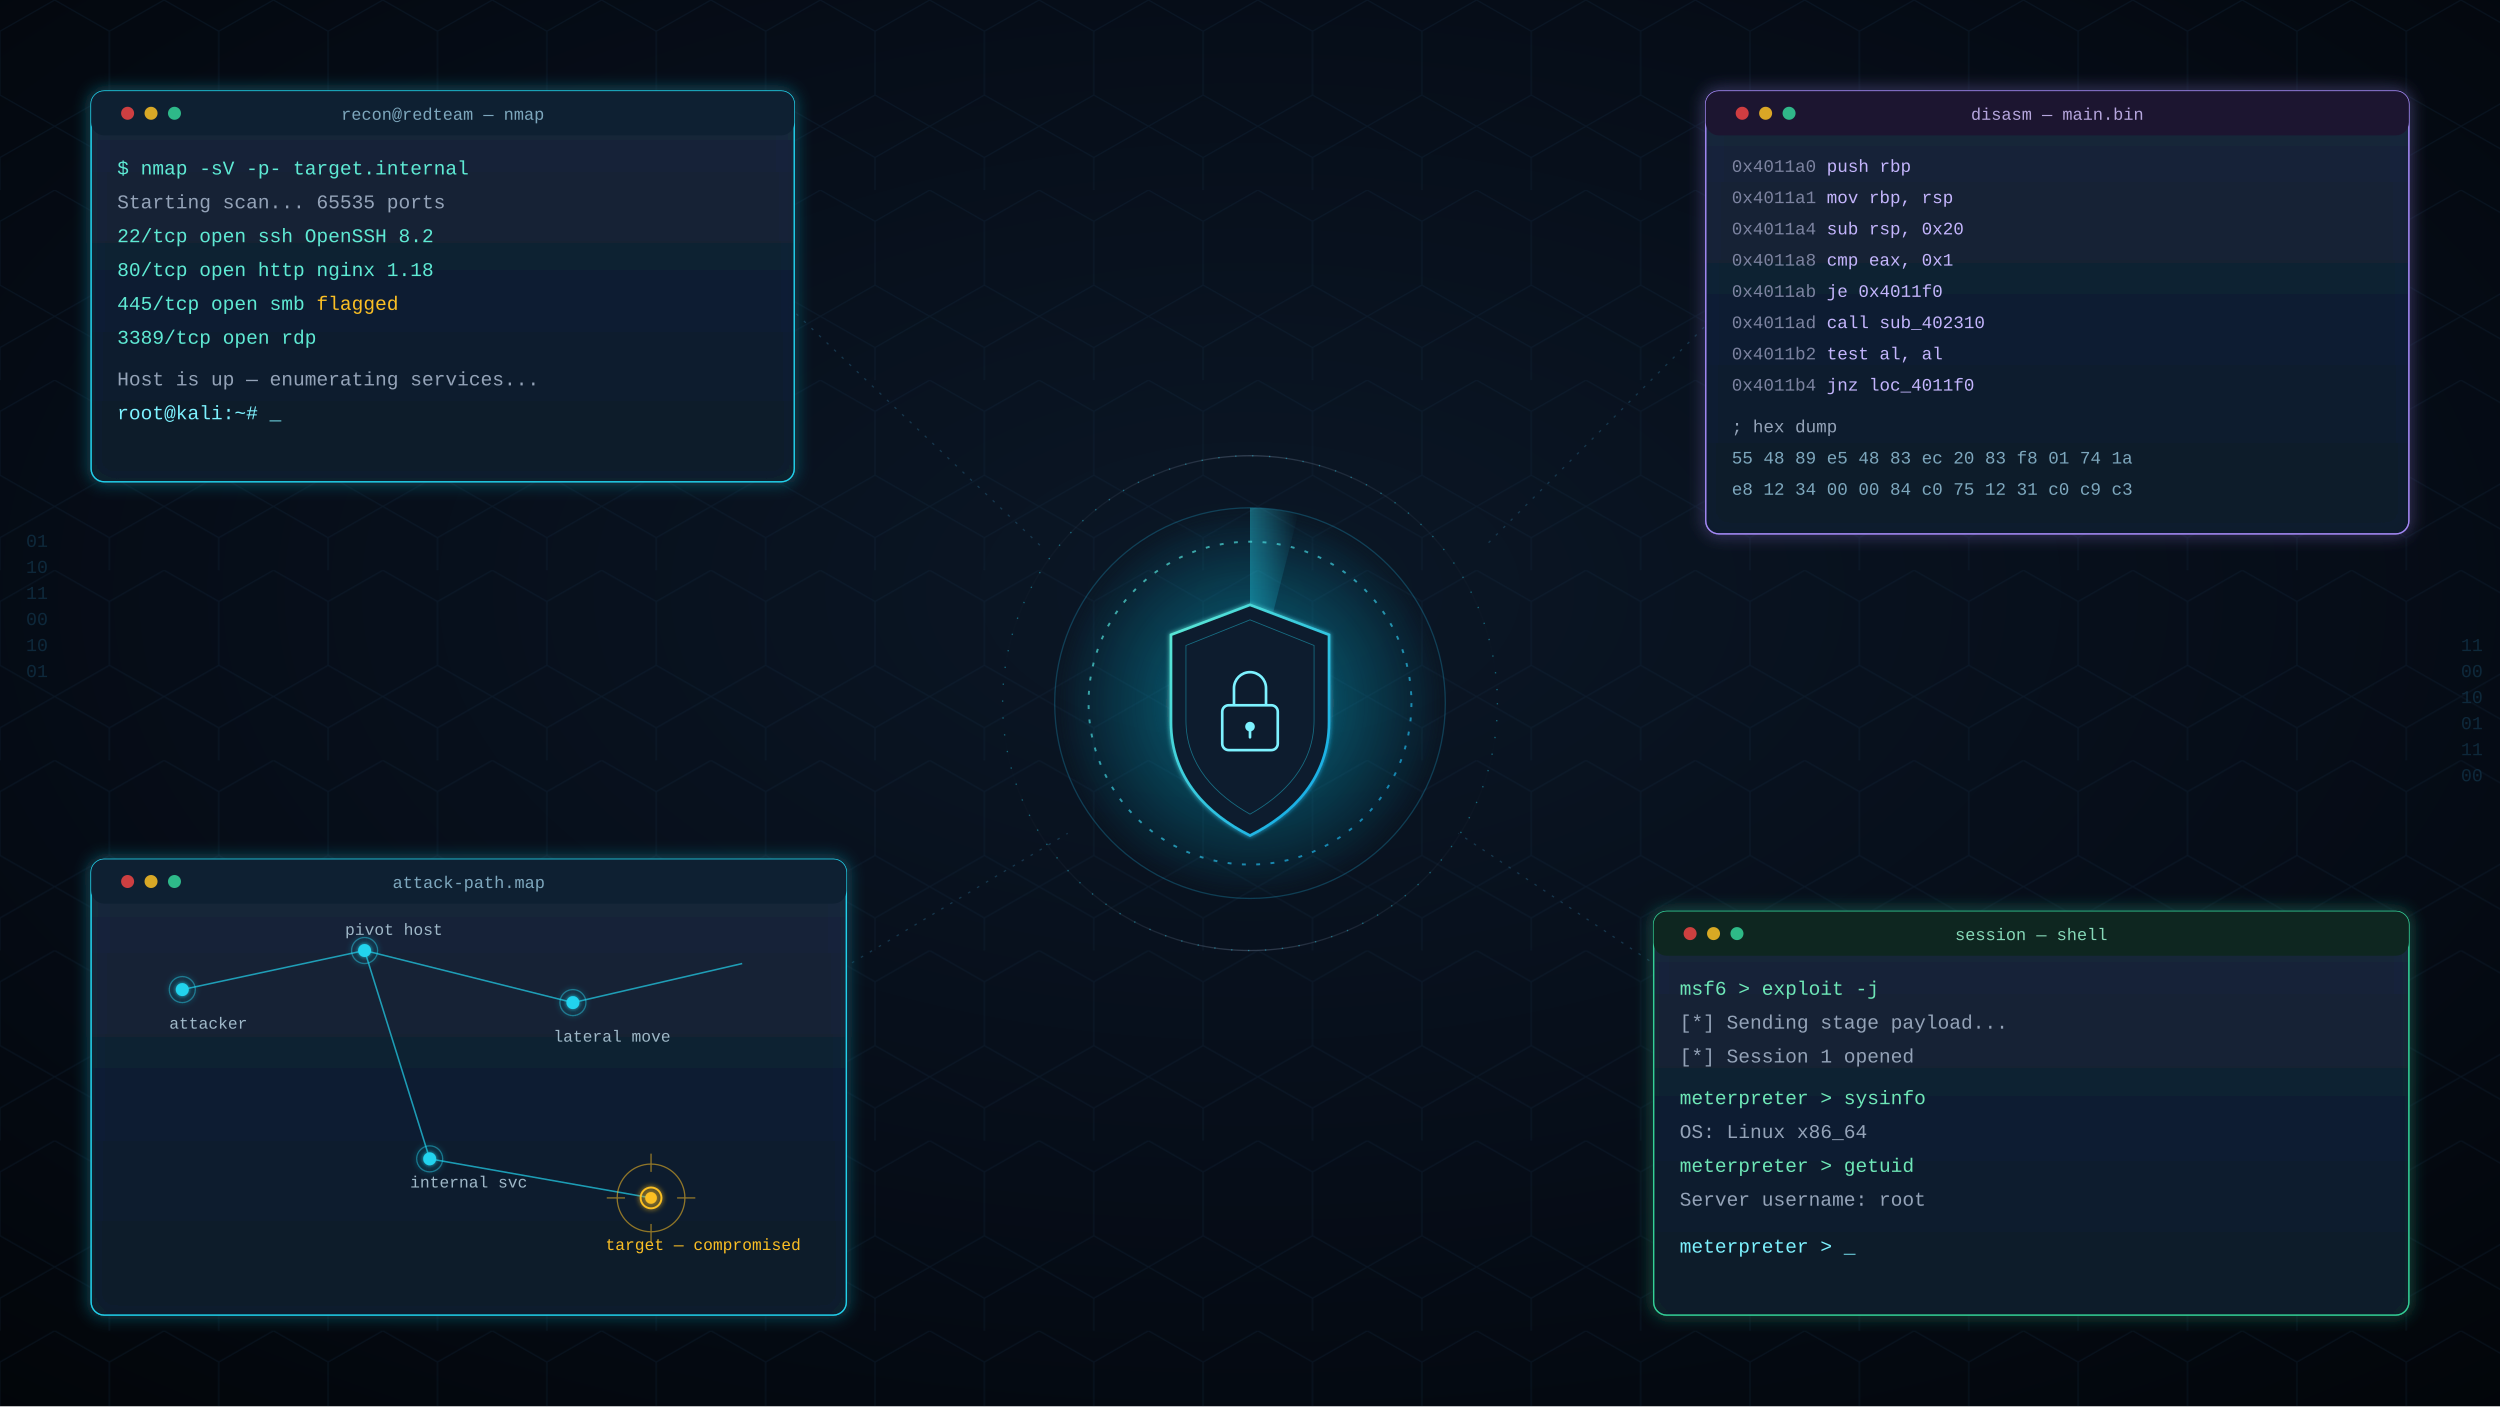
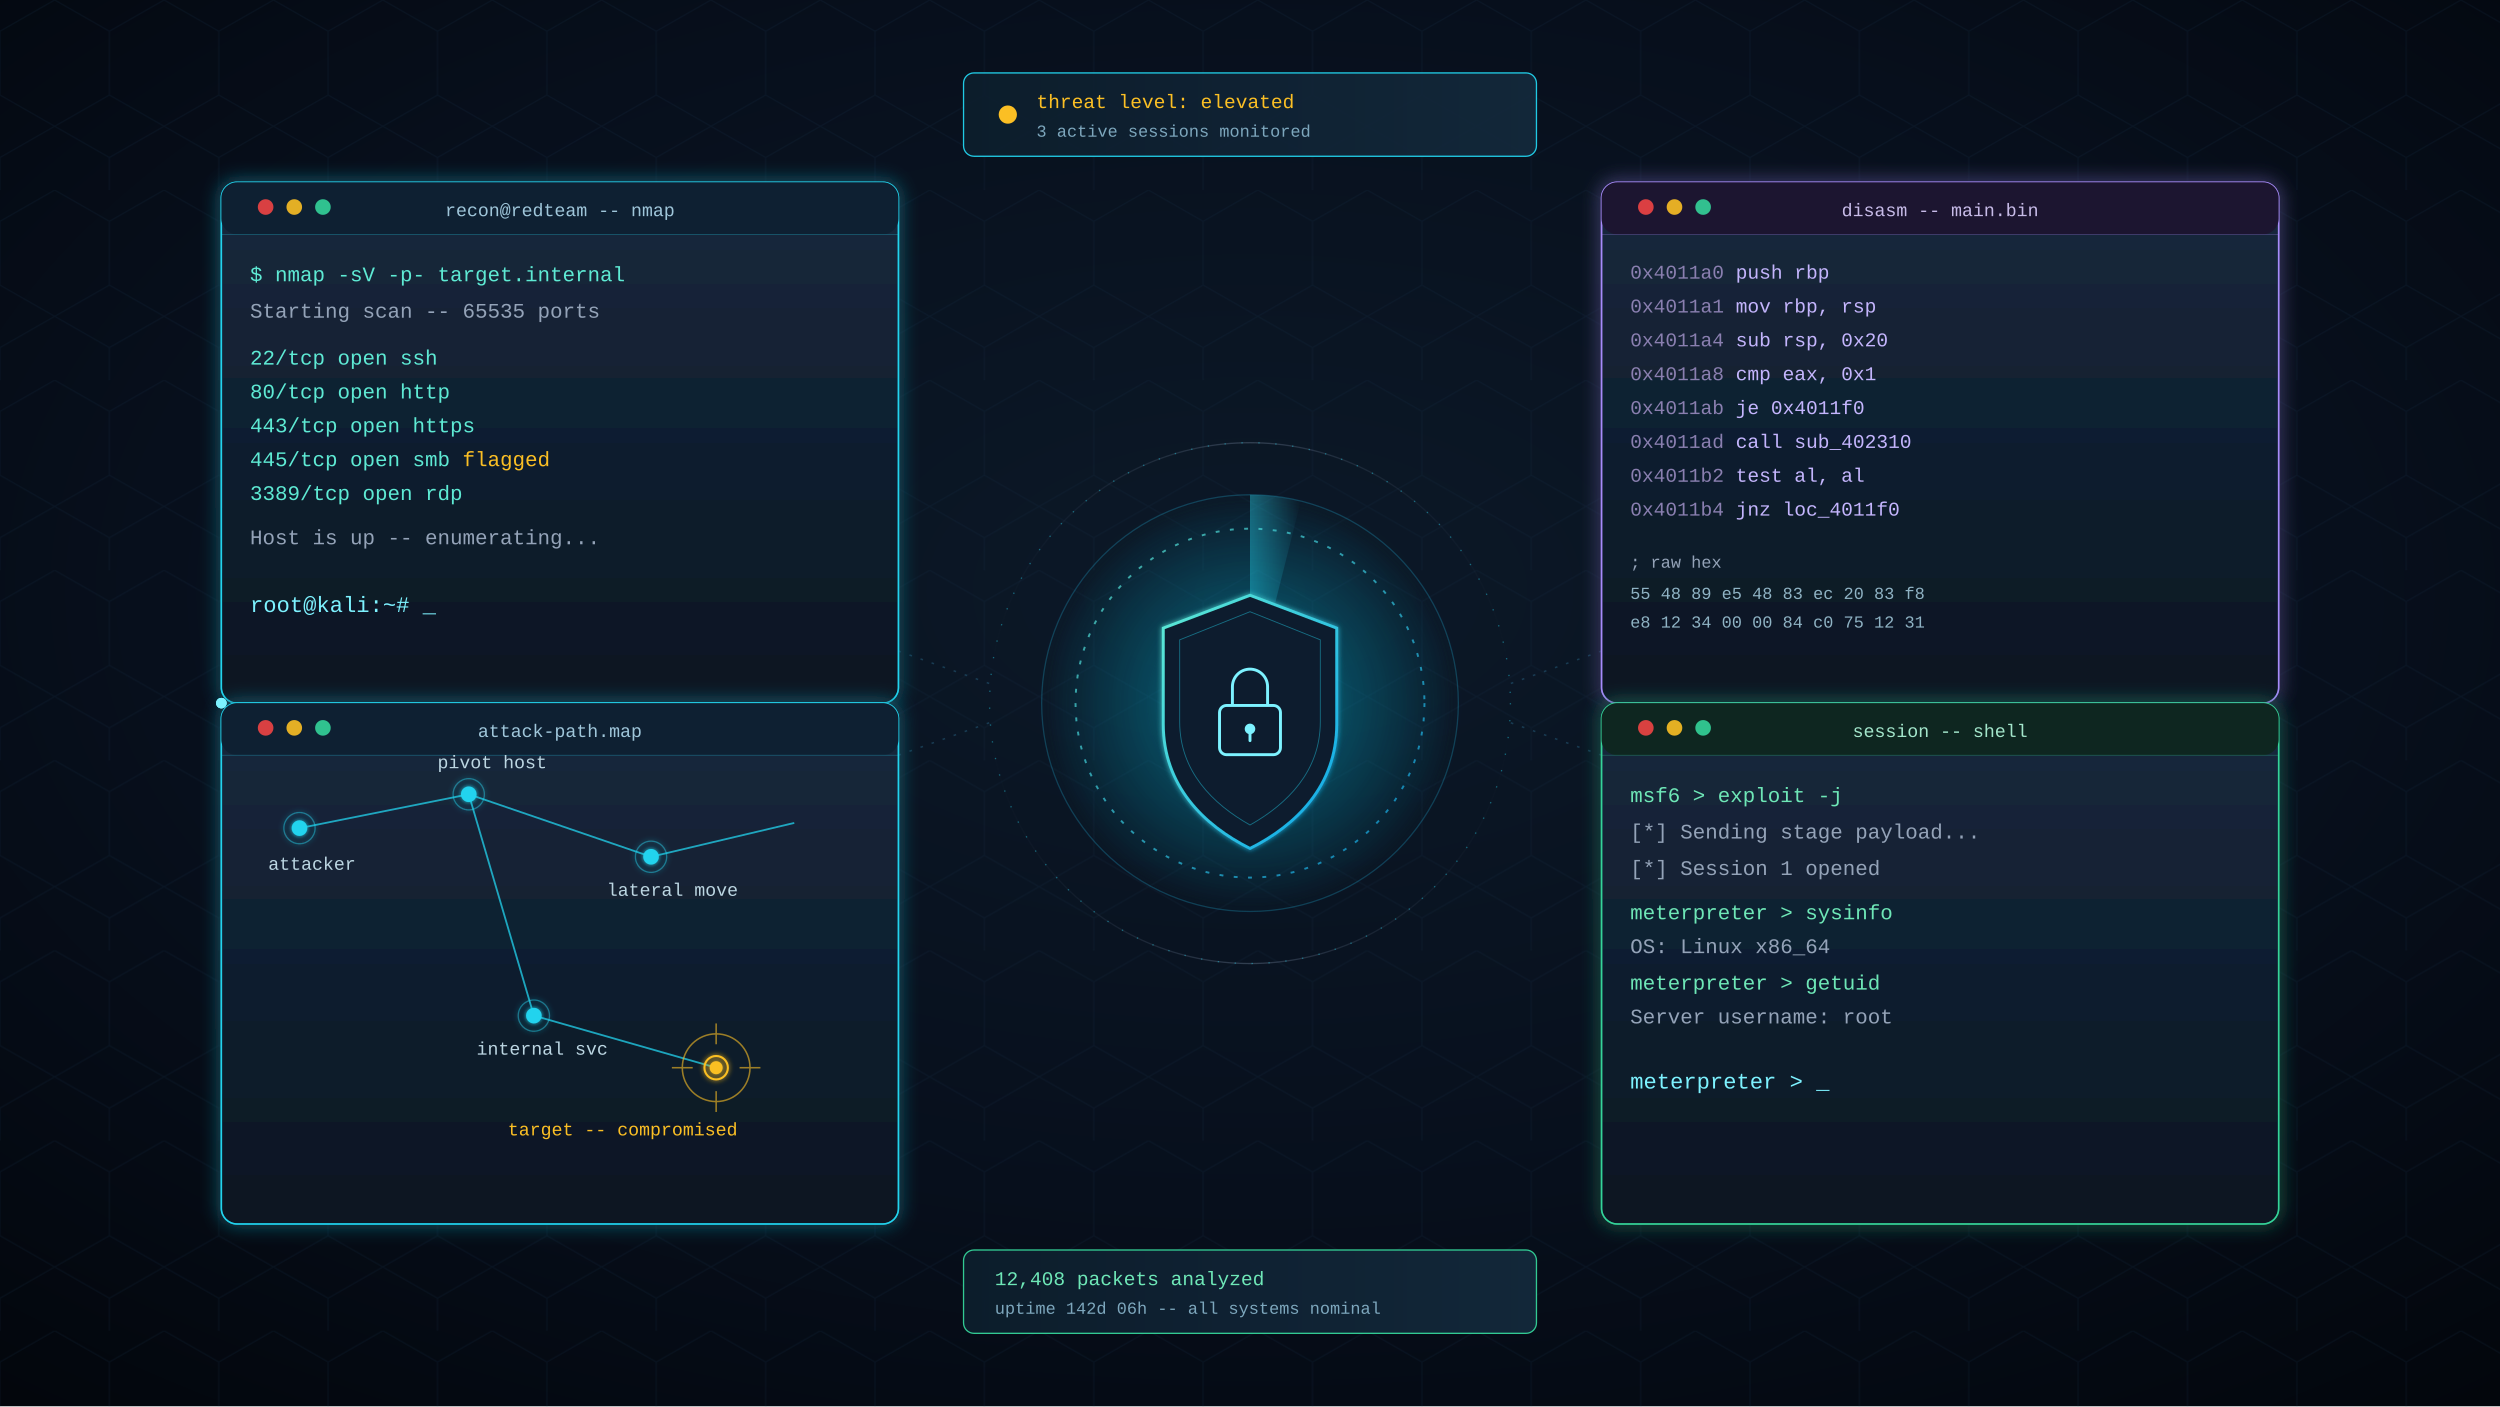
- <svg xmlns="http://www.w3.org/2000/svg" viewBox="0 0 1920 1080" width="100%" height="100%" preserveAspectRatio="xMidYMid slice">
+ <svg xmlns="http://www.w3.org/2000/svg" viewBox="0 0 1920 1080" width="100%" height="100%" preserveAspectRatio="xMidYMid meet">
  <defs>
-     <radialGradient id="bgGrad" cx="50%" cy="42%" r="78%">
-       <stop offset="0%" stop-color="#0b1726" />
-       <stop offset="55%" stop-color="#060d18" />
-       <stop offset="100%" stop-color="#020509" />
+     <radialGradient id="bgGrad" cx="50%" cy="42%" r="80%">
+       <stop offset="0%" stop-color="#0c1928" />
+       <stop offset="55%" stop-color="#070f1c" />
+       <stop offset="100%" stop-color="#02050a" />
    </radialGradient>
    <radialGradient id="coreGlow" cx="50%" cy="50%" r="50%">
      <stop offset="0%" stop-color="#7df2ff" stop-opacity="0.5" />
      <stop offset="45%" stop-color="#19c7e8" stop-opacity="0.15" />
      <stop offset="100%" stop-color="#19c7e8" stop-opacity="0" />
    </radialGradient>
    <linearGradient id="ringCyan" x1="0" y1="0" x2="1" y2="1">
      <stop offset="0%" stop-color="#5eead4" />
      <stop offset="100%" stop-color="#0ea5e9" />
    </linearGradient>
    <linearGradient id="ringSlate" x1="0" y1="0" x2="1" y2="0">
      <stop offset="0%" stop-color="#334155" stop-opacity="0" />
      <stop offset="50%" stop-color="#64748b" stop-opacity="0.5" />
      <stop offset="100%" stop-color="#334155" stop-opacity="0" />
    </linearGradient>
    <linearGradient id="sweepGrad" x1="0" y1="0" x2="1" y2="0">
      <stop offset="0%" stop-color="#22d3ee" stop-opacity="0.4" />
      <stop offset="100%" stop-color="#22d3ee" stop-opacity="0" />
    </linearGradient>
    <linearGradient id="panelTop" x1="0" y1="0" x2="0" y2="1">
-       <stop offset="0%" stop-color="#15263a" />
-       <stop offset="100%" stop-color="#0c1a29" />
+       <stop offset="0%" stop-color="#16283d" />
+       <stop offset="100%" stop-color="#0a1622" />
+     </linearGradient>
+     <linearGradient id="barFill" x1="0" y1="0" x2="1" y2="0">
+       <stop offset="0%" stop-color="#0d1d2c" />
+       <stop offset="100%" stop-color="#13283b" />
    </linearGradient>
    <filter id="glowSoft" x="-60%" y="-60%" width="220%" height="220%">
-       <feGaussianBlur stdDeviation="6" result="b" />
+       <feGaussianBlur stdDeviation="7" result="b" />
      <feMerge>
        <feMergeNode in="b" />
        <feMergeNode in="SourceGraphic" />
      </feMerge>
    </filter>
    <filter id="glowTight" x="-80%" y="-80%" width="260%" height="260%">
      <feGaussianBlur stdDeviation="2.2" result="b" />
      <feMerge>
        <feMergeNode in="b" />
        <feMergeNode in="SourceGraphic" />
      </feMerge>
    </filter>
    <pattern id="hexGrid" width="84" height="146" patternUnits="userSpaceOnUse">
-       <g fill="none" stroke="#16314a" stroke-width="1" opacity="0.55">
+       <g fill="none" stroke="#173049" stroke-width="1" opacity="0.5">
        <path d="M42 0 L84 24 L84 73 L42 97 L0 73 L0 24 Z" />
        <path d="M42 97 L84 121 L84 170 L42 194 L0 170 L0 121 Z" />
      </g>
    </pattern>
    <g id="nodeDot">
-       <circle r="5" fill="#22d3ee" />
-       <circle r="10" fill="none" stroke="#22d3ee" stroke-width="1" opacity="0.45" />
+       <circle r="6" fill="#22d3ee" />
+       <circle r="12" fill="none" stroke="#22d3ee" stroke-width="1" opacity="0.45" />
    </g>
    <g id="termHeader">
-       <circle cx="14" cy="13" r="5" fill="#ef4444" opacity="0.85" />
-       <circle cx="32" cy="13" r="5" fill="#fbbf24" opacity="0.85" />
-       <circle cx="50" cy="13" r="5" fill="#34d399" opacity="0.85" />
+       <circle cx="16" cy="15" r="6" fill="#ef4444" opacity="0.9" />
+       <circle cx="38" cy="15" r="6" fill="#fbbf24" opacity="0.9" />
+       <circle cx="60" cy="15" r="6" fill="#34d399" opacity="0.9" />
    </g>
  </defs>
  <rect width="100%" height="100%" fill="url(#bgGrad)" />
-   <rect width="100%" height="100%" fill="url(#hexGrid)" opacity="0.45" />
-   <rect x="-40" y="0" width="40" height="1080" fill="#22d3ee" opacity="0.035">
-     <animateTransform attributeName="transform" type="translate" from="0 0" to="1960 0" dur="16s" repeatCount="indefinite" />
+   <rect width="100%" height="100%" fill="url(#hexGrid)" opacity="0.4" />
+   <rect x="-40" y="0" width="40" height="1080" fill="#22d3ee" opacity="0.03">
+     <animateTransform attributeName="transform" type="translate" from="0 0" to="1960 0" dur="18s" repeatCount="indefinite" />
  </rect>
-   <g font-family="'Courier New',monospace" font-size="14" fill="#15445f" opacity="0.5">
-     <g>
-       <text x="20" y="420">01</text>
-       <text x="20" y="440">10</text>
-       <text x="20" y="460">11</text>
-       <text x="20" y="480">00</text>
-       <text x="20" y="500">10</text>
-       <text x="20" y="520">01</text>
-       <animateTransform attributeName="transform" type="translate" from="0 -60" to="0 60" dur="10s" repeatCount="indefinite" />
-     </g>
-     <g>
-       <text x="1890" y="500">11</text>
-       <text x="1890" y="520">00</text>
-       <text x="1890" y="540">10</text>
-       <text x="1890" y="560">01</text>
-       <text x="1890" y="580">11</text>
-       <text x="1890" y="600">00</text>
-       <animateTransform attributeName="transform" type="translate" from="0 60" to="0 -60" dur="12s" repeatCount="indefinite" />
-     </g>
-   </g>
-   <g stroke="#1f4f6b" stroke-width="1" stroke-dasharray="2 6" fill="none" opacity="0.6">
-     <path d="M600 230 L800 420" />
-     <path d="M1320 240 L1140 420" />
-     <path d="M620 760 L820 640" />
-     <path d="M1300 760 L1120 640" />
-   </g>
-   <g transform="translate(70 70)" filter="url(#glowSoft)">
-     <rect width="540" height="300" rx="10" fill="url(#panelTop)" stroke="#22d3ee" stroke-width="1" opacity="0.95" />
-   </g>
-   <g transform="translate(70 70)">
-     <rect width="540" height="300" rx="10" fill="none" stroke="#22d3ee" stroke-width="1" opacity="0.5" />
-     <rect width="540" height="34" rx="10" fill="#0e2032" />
-     <use href="#termHeader" x="14" y="4" />
-     <text x="270" y="22" text-anchor="middle" font-family="'Courier New',monospace" font-size="13" fill="#7da7bd">recon@redteam — nmap</text>
-     <g font-family="'Courier New',monospace" font-size="15" fill="#5eead4">
-       <text x="20" y="64">$ nmap -sV -p- target.internal</text>
-       <text x="20" y="90" fill="#94a3b8">Starting scan... 65535 ports</text>
-       <text x="20" y="116">22/tcp   open   ssh      OpenSSH 8.2</text>
-       <text x="20" y="142">80/tcp   open   http     nginx 1.18</text>
-       <text x="20" y="168">445/tcp  open   smb      <tspan fill="#fbbf24">flagged</tspan>
+   <g transform="translate(740 56)">
+     <rect width="440" height="64" rx="8" fill="url(#barFill)" stroke="#22d3ee" stroke-width="1" opacity="0.95" />
+     <circle cx="34" cy="32" r="7" fill="#fbbf24">
+       <animate attributeName="opacity" values="1;0.3;1" dur="1.6s" repeatCount="indefinite" />
+     </circle>
+     <text x="56" y="27" font-family="'Courier New',monospace" font-size="15" fill="#fbbf24">threat level: elevated</text>
+     <text x="56" y="49" font-family="'Courier New',monospace" font-size="13" fill="#7da7bd">3 active sessions monitored</text>
+   </g>
+   <g transform="translate(740 960)">
+     <rect width="440" height="64" rx="8" fill="url(#barFill)" stroke="#34d399" stroke-width="1" opacity="0.95" />
+     <text x="24" y="27" font-family="'Courier New',monospace" font-size="15" fill="#6ee7b7">12,408 packets analyzed</text>
+     <text x="24" y="49" font-family="'Courier New',monospace" font-size="13" fill="#7da7bd">uptime 142d 06h -- all systems nominal</text>
+   </g>
+   <g stroke="#1f4f6b" stroke-width="1.2" stroke-dasharray="2 7" fill="none" opacity="0.65">
+     <path d="M690 500 L760 525" />
+     <path d="M1230 500 L1160 525" />
+     <path d="M690 580 L760 555" />
+     <path d="M1230 580 L1160 555" />
+   </g>
+   <g transform="translate(170 140)" filter="url(#glowSoft)">
+     <rect width="520" height="400" rx="12" fill="url(#panelTop)" stroke="#22d3ee" stroke-width="1.2" />
+   </g>
+   <g transform="translate(170 140)">
+     <rect width="520" height="400" rx="12" fill="none" stroke="#22d3ee" stroke-width="1" opacity="0.55" />
+     <rect width="520" height="40" rx="12" fill="#0e2032" />
+     <use href="#termHeader" x="18" y="4" />
+     <text x="260" y="26" text-anchor="middle" font-family="'Courier New',monospace" font-size="14" fill="#9fc6da">recon@redteam -- nmap</text>
+     <line x1="0" y1="40" x2="520" y2="40" stroke="#22d3ee" stroke-width="0.5" opacity="0.4" />
+     <g font-family="'Courier New',monospace" font-size="16" fill="#5eead4">
+       <text x="22" y="76">$ nmap -sV -p- target.internal</text>
+       <text x="22" y="104" fill="#94a3b8">Starting scan -- 65535 ports</text>
+       <text x="22" y="140">22/tcp    open   ssh</text>
+       <text x="22" y="166">80/tcp    open   http</text>
+       <text x="22" y="192">443/tcp   open   https</text>
+       <text x="22" y="218">445/tcp   open   smb   <tspan fill="#fbbf24">flagged</tspan>
      </text>
-       <text x="20" y="194">3389/tcp open   rdp</text>
-       <text x="20" y="226" fill="#94a3b8">Host is up — enumerating services...</text>
-       <text x="20" y="252" fill="#7df2ff">root@kali:~# <tspan opacity="0.9">_</tspan>
+       <text x="22" y="244">3389/tcp  open   rdp</text>
+       <text x="22" y="278" fill="#94a3b8">Host is up -- enumerating...</text>
+       <text x="22" y="330" fill="#7df2ff" font-size="17">root@kali:~# <tspan opacity="0.9">_</tspan>
        <animate attributeName="opacity" values="1;0;1" dur="1.1s" repeatCount="indefinite" />
      </text>
    </g>
  </g>
-   <g transform="translate(1310 70)" filter="url(#glowSoft)">
-     <rect width="540" height="340" rx="10" fill="url(#panelTop)" stroke="#a78bfa" stroke-width="1" opacity="0.95" />
-   </g>
-   <g transform="translate(1310 70)">
-     <rect width="540" height="340" rx="10" fill="none" stroke="#a78bfa" stroke-width="1" opacity="0.5" />
-     <rect width="540" height="34" rx="10" fill="#1c1530" />
-     <use href="#termHeader" x="14" y="4" />
-     <text x="270" y="22" text-anchor="middle" font-family="'Courier New',monospace" font-size="13" fill="#b6a6dd">disasm — main.bin</text>
-     <g font-family="'Courier New',monospace" font-size="13.5" fill="#c4b5fd">
-       <text x="20" y="62">
-         <tspan fill="#7c83a0">0x4011a0</tspan>  push   rbp</text>
-       <text x="20" y="86">
-         <tspan fill="#7c83a0">0x4011a1</tspan>  mov    rbp, rsp</text>
-       <text x="20" y="110">
-         <tspan fill="#7c83a0">0x4011a4</tspan>  sub    rsp, 0x20</text>
-       <text x="20" y="134">
-         <tspan fill="#7c83a0">0x4011a8</tspan>  cmp    eax, 0x1</text>
-       <text x="20" y="158">
-         <tspan fill="#7c83a0">0x4011ab</tspan>  je     0x4011f0</text>
-       <text x="20" y="182">
-         <tspan fill="#7c83a0">0x4011ad</tspan>  call   sub_402310</text>
-       <text x="20" y="206">
-         <tspan fill="#7c83a0">0x4011b2</tspan>  test   al, al</text>
-       <text x="20" y="230">
-         <tspan fill="#7c83a0">0x4011b4</tspan>  jnz    loc_4011f0</text>
-       <text x="20" y="262" fill="#94a3b8">; hex dump</text>
-       <text x="20" y="286" fill="#7da7bd">55 48 89 e5 48 83 ec 20 83 f8 01 74 1a</text>
-       <text x="20" y="310" fill="#7da7bd">e8 12 34 00 00 84 c0 75 12 31 c0 c9 c3</text>
-     </g>
-   </g>
-   <g transform="translate(70 660)" filter="url(#glowSoft)">
-     <rect width="580" height="350" rx="10" fill="url(#panelTop)" stroke="#22d3ee" stroke-width="1" opacity="0.95" />
-   </g>
-   <g transform="translate(70 660)">
-     <rect width="580" height="350" rx="10" fill="none" stroke="#22d3ee" stroke-width="1" opacity="0.5" />
-     <rect width="580" height="34" rx="10" fill="#0e2032" />
-     <use href="#termHeader" x="14" y="4" />
-     <text x="290" y="22" text-anchor="middle" font-family="'Courier New',monospace" font-size="13" fill="#7da7bd">attack-path.map</text>
-     <g font-family="'Courier New',monospace" font-size="12.5" fill="#9fb8c8">
-       <g stroke="#22d3ee" stroke-width="1.2" fill="none" opacity="0.7">
-         <path d="M70 100 L210 70" />
-         <path d="M210 70 L370 110" />
-         <path d="M370 110 L500 80" />
-         <path d="M210 70 L260 230" />
-         <path d="M260 230 L430 260" />
+   <g transform="translate(1230 140)" filter="url(#glowSoft)">
+     <rect width="520" height="400" rx="12" fill="url(#panelTop)" stroke="#a78bfa" stroke-width="1.2" />
+   </g>
+   <g transform="translate(1230 140)">
+     <rect width="520" height="400" rx="12" fill="none" stroke="#a78bfa" stroke-width="1" opacity="0.55" />
+     <rect width="520" height="40" rx="12" fill="#1c1530" />
+     <use href="#termHeader" x="18" y="4" />
+     <text x="260" y="26" text-anchor="middle" font-family="'Courier New',monospace" font-size="14" fill="#c7bbe8">disasm -- main.bin</text>
+     <line x1="0" y1="40" x2="520" y2="40" stroke="#a78bfa" stroke-width="0.5" opacity="0.4" />
+     <g font-family="'Courier New',monospace" font-size="15" fill="#c4b5fd">
+       <text x="22" y="74">
+         <tspan fill="#8a7fb0">0x4011a0</tspan>  push   rbp</text>
+       <text x="22" y="100">
+         <tspan fill="#8a7fb0">0x4011a1</tspan>  mov    rbp, rsp</text>
+       <text x="22" y="126">
+         <tspan fill="#8a7fb0">0x4011a4</tspan>  sub    rsp, 0x20</text>
+       <text x="22" y="152">
+         <tspan fill="#8a7fb0">0x4011a8</tspan>  cmp    eax, 0x1</text>
+       <text x="22" y="178">
+         <tspan fill="#8a7fb0">0x4011ab</tspan>  je     0x4011f0</text>
+       <text x="22" y="204">
+         <tspan fill="#8a7fb0">0x4011ad</tspan>  call   sub_402310</text>
+       <text x="22" y="230">
+         <tspan fill="#8a7fb0">0x4011b2</tspan>  test   al, al</text>
+       <text x="22" y="256">
+         <tspan fill="#8a7fb0">0x4011b4</tspan>  jnz    loc_4011f0</text>
+       <text x="22" y="296" fill="#94a3b8" font-size="13">; raw hex</text>
+       <text x="22" y="320" fill="#8fb3c4" font-size="13">55 48 89 e5 48 83 ec 20 83 f8</text>
+       <text x="22" y="342" fill="#8fb3c4" font-size="13">e8 12 34 00 00 84 c0 75 12 31</text>
+     </g>
+   </g>
+   <g transform="translate(170 540)" filter="url(#glowSoft)">
+     <rect width="520" height="400" rx="12" fill="url(#panelTop)" stroke="#22d3ee" stroke-width="1.2" />
+   </g>
+   <g transform="translate(170 540)">
+     <rect width="520" height="400" rx="12" fill="none" stroke="#22d3ee" stroke-width="1" opacity="0.55" />
+     <rect width="520" height="40" rx="12" fill="#0e2032" />
+     <use href="#termHeader" x="18" y="4" />
+     <text x="260" y="26" text-anchor="middle" font-family="'Courier New',monospace" font-size="14" fill="#9fc6da">attack-path.map</text>
+     <line x1="0" y1="40" x2="520" y2="40" stroke="#22d3ee" stroke-width="0.5" opacity="0.4" />
+     <g font-family="'Courier New',monospace" font-size="13" fill="#9fb8c8">
+       <g stroke="#22d3ee" stroke-width="1.4" fill="none" opacity="0.75">
+         <path d="M60 96 L190 70" />
+         <path d="M190 70 L330 118" />
+         <path d="M330 118 L440 92" />
+         <path d="M190 70 L240 240" />
+         <path d="M240 240 L380 280" />
      </g>
      <g fill="#7df2ff">
-         <circle cx="70" cy="100" r="3.5">
-           <animateMotion dur="2.6s" repeatCount="indefinite" path="M0 0 L140 -30" />
-         </circle>
-         <circle cx="210" cy="70" r="3.5">
-           <animateMotion dur="2.6s" repeatCount="indefinite" path="M0 0 L160 40" />
-         </circle>
-         <circle cx="210" cy="70" r="3.5">
-           <animateMotion dur="3.2s" repeatCount="indefinite" path="M0 0 L50 160" />
+         <circle r="4">
+           <animateMotion dur="2.6s" repeatCount="indefinite" path="M60 96 L190 70" />
+         </circle>
+         <circle r="4">
+           <animateMotion dur="2.8s" repeatCount="indefinite" path="M190 70 L330 118" />
+         </circle>
+         <circle r="4">
+           <animateMotion dur="3.2s" repeatCount="indefinite" path="M190 70 L240 240" />
        </circle>
      </g>
      <g filter="url(#glowTight)">
-         <use href="#nodeDot" x="70" y="100" />
-         <use href="#nodeDot" x="210" y="70" />
-         <use href="#nodeDot" x="370" y="110" />
-         <use href="#nodeDot" x="260" y="230" />
+         <use href="#nodeDot" x="60" y="96" />
+         <use href="#nodeDot" x="190" y="70" />
+         <use href="#nodeDot" x="330" y="118" />
+         <use href="#nodeDot" x="240" y="240" />
      </g>
      <g filter="url(#glowTight)">
-         <circle cx="430" cy="260" r="8" fill="none" stroke="#fbbf24" stroke-width="1.5">
-           <animate attributeName="r" values="8;14;8" dur="2.2s" repeatCount="indefinite" />
+         <circle cx="380" cy="280" r="9" fill="none" stroke="#fbbf24" stroke-width="1.6">
+           <animate attributeName="r" values="9;16;9" dur="2.2s" repeatCount="indefinite" />
          <animate attributeName="opacity" values="1;0.25;1" dur="2.2s" repeatCount="indefinite" />
        </circle>
-         <circle cx="430" cy="260" r="4.5" fill="#fbbf24" />
-       </g>
-       <g fill="none" stroke="#500" stroke-width="0" />
-       <text x="60" y="130">attacker</text>
-       <text x="195" y="58">pivot host</text>
-       <text x="355" y="140">lateral move</text>
-       <text x="245" y="252">internal svc</text>
-       <text x="395" y="300" fill="#fbbf24">target — compromised</text>
-       <g stroke="#fbbf24" stroke-width="1" opacity="0.55">
-         <circle cx="430" cy="260" r="26" fill="none" />
-         <line x1="430" y1="226" x2="430" y2="240" />
-         <line x1="430" y1="280" x2="430" y2="294" />
-         <line x1="396" y1="260" x2="410" y2="260" />
-         <line x1="450" y1="260" x2="464" y2="260" />
-       </g>
-     </g>
-   </g>
-   <g transform="translate(1270 700)" filter="url(#glowSoft)">
-     <rect width="580" height="310" rx="10" fill="url(#panelTop)" stroke="#34d399" stroke-width="1" opacity="0.95" />
-   </g>
-   <g transform="translate(1270 700)">
-     <rect width="580" height="310" rx="10" fill="none" stroke="#34d399" stroke-width="1" opacity="0.5" />
-     <rect width="580" height="34" rx="10" fill="#0e2620" />
-     <use href="#termHeader" x="14" y="4" />
-     <text x="290" y="22" text-anchor="middle" font-family="'Courier New',monospace" font-size="13" fill="#86d9b8">session — shell</text>
-     <g font-family="'Courier New',monospace" font-size="15" fill="#6ee7b7">
-       <text x="20" y="64">msf6 &gt; exploit -j</text>
-       <text x="20" y="90" fill="#94a3b8">[*] Sending stage payload...</text>
-       <text x="20" y="116" fill="#94a3b8">[*] Session 1 opened</text>
-       <text x="20" y="148">meterpreter &gt; sysinfo</text>
-       <text x="20" y="174" fill="#94a3b8">OS: Linux x86_64</text>
-       <text x="20" y="200">meterpreter &gt; getuid</text>
-       <text x="20" y="226" fill="#94a3b8">Server username: root</text>
-       <text x="20" y="262" fill="#7df2ff">meterpreter &gt; <tspan opacity="0.9">_</tspan>
+         <circle cx="380" cy="280" r="5" fill="#fbbf24" />
+       </g>
+       <text x="36" y="128" font-size="14" fill="#bcd6e2">attacker</text>
+       <text x="166" y="50" font-size="14" fill="#bcd6e2">pivot host</text>
+       <text x="296" y="148" font-size="14" fill="#bcd6e2">lateral move</text>
+       <text x="196" y="270" font-size="14" fill="#bcd6e2">internal svc</text>
+       <text x="220" y="332" font-size="14" fill="#fbbf24">target -- compromised</text>
+       <g stroke="#fbbf24" stroke-width="1.2" opacity="0.6">
+         <circle cx="380" cy="280" r="26" fill="none" />
+         <line x1="380" y1="246" x2="380" y2="262" />
+         <line x1="380" y1="298" x2="380" y2="314" />
+         <line x1="346" y1="280" x2="362" y2="280" />
+         <line x1="398" y1="280" x2="414" y2="280" />
+       </g>
+     </g>
+   </g>
+   <g transform="translate(1230 540)" filter="url(#glowSoft)">
+     <rect width="520" height="400" rx="12" fill="url(#panelTop)" stroke="#34d399" stroke-width="1.2" />
+   </g>
+   <g transform="translate(1230 540)">
+     <rect width="520" height="400" rx="12" fill="none" stroke="#34d399" stroke-width="1" opacity="0.55" />
+     <rect width="520" height="40" rx="12" fill="#0e2620" />
+     <use href="#termHeader" x="18" y="4" />
+     <text x="260" y="26" text-anchor="middle" font-family="'Courier New',monospace" font-size="14" fill="#a3e6cb">session -- shell</text>
+     <line x1="0" y1="40" x2="520" y2="40" stroke="#34d399" stroke-width="0.5" opacity="0.4" />
+     <g font-family="'Courier New',monospace" font-size="16" fill="#6ee7b7">
+       <text x="22" y="76">msf6 &gt; exploit -j</text>
+       <text x="22" y="104" fill="#94a3b8">[*] Sending stage payload...</text>
+       <text x="22" y="132" fill="#94a3b8">[*] Session 1 opened</text>
+       <text x="22" y="166">meterpreter &gt; sysinfo</text>
+       <text x="22" y="192" fill="#94a3b8">OS: Linux x86_64</text>
+       <text x="22" y="220">meterpreter &gt; getuid</text>
+       <text x="22" y="246" fill="#94a3b8">Server username: root</text>
+       <text x="22" y="296" fill="#7df2ff" font-size="17">meterpreter &gt; <tspan opacity="0.9">_</tspan>
        <animate attributeName="opacity" values="1;0;1" dur="1.1s" repeatCount="indefinite" />
      </text>
    </g>
  </g>
  <g opacity="0.9">
    <animateTransform attributeName="transform" type="rotate" from="0 960 540" to="360 960 540" dur="220s" repeatCount="indefinite" />
-     <circle cx="960" cy="540" r="190" fill="none" stroke="url(#ringSlate)" stroke-width="1" />
-     <circle cx="960" cy="540" r="190" fill="none" stroke="#22d3ee" stroke-width="1" stroke-dasharray="1 12" opacity="0.5" />
+     <circle cx="960" cy="540" r="200" fill="none" stroke="url(#ringSlate)" stroke-width="1" />
+     <circle cx="960" cy="540" r="200" fill="none" stroke="#22d3ee" stroke-width="1" stroke-dasharray="1 12" opacity="0.5" />
  </g>
  <g style="mix-blend-mode:screen">
    <g transform="translate(960 540)">
      <animateTransform attributeName="transform" type="rotate" from="0 0 0" to="360 0 0" dur="9s" repeatCount="indefinite" additive="sum" />
-       <path d="M0 0 L0 -150 A150 150 0 0 1 37 -145 Z" fill="url(#sweepGrad)" />
-     </g>
-     <circle cx="960" cy="540" r="150" fill="none" stroke="#0e7490" stroke-width="1" opacity="0.4" />
+       <path d="M0 0 L0 -160 A160 160 0 0 1 39 -155 Z" fill="url(#sweepGrad)" />
+     </g>
+     <circle cx="960" cy="540" r="160" fill="none" stroke="#0e7490" stroke-width="1" opacity="0.4" />
  </g>
  <g filter="url(#glowSoft)">
-     <circle cx="960" cy="540" r="150" fill="url(#coreGlow)" />
-   </g>
-   <g transform="translate(960 540) scale(0.82)">
+     <circle cx="960" cy="540" r="160" fill="url(#coreGlow)" />
+   </g>
+   <g transform="translate(960 540) scale(0.9)">
    <path d="M0 -92 L74 -64 L74 18 C74 70 40 104 0 124 C-40 104 -74 70 -74 18 L-74 -64 Z" fill="#0c1f2e" stroke="url(#ringCyan)" stroke-width="2.5" filter="url(#glowTight)" />
    <path d="M0 -78 L60 -54 L60 16 C60 58 32 86 0 104 C-32 86 -60 58 -60 16 L-60 -54 Z" fill="none" stroke="#22d3ee" stroke-width="0.75" opacity="0.45" />
    <rect x="-26" y="2" width="52" height="42" rx="6" fill="none" stroke="#7df2ff" stroke-width="2.5" />
    <path d="M-15 2 V-14 a15 15 0 0 1 30 0 V2" fill="none" stroke="#7df2ff" stroke-width="2.5" />
    <circle cx="0" cy="22" r="4.5" fill="#7df2ff" />
    <line x1="0" y1="22" x2="0" y2="32" stroke="#7df2ff" stroke-width="2.5" stroke-linecap="round" />
  </g>
  <g opacity="0.7">
    <animateTransform attributeName="transform" type="rotate" from="0 960 540" to="360 960 540" dur="34s" repeatCount="indefinite" />
-     <circle cx="960" cy="540" r="124" fill="none" stroke="url(#ringCyan)" stroke-width="1.5" stroke-dasharray="3 8" />
+     <circle cx="960" cy="540" r="134" fill="none" stroke="url(#ringCyan)" stroke-width="1.5" stroke-dasharray="3 8" />
  </g>
</svg>
